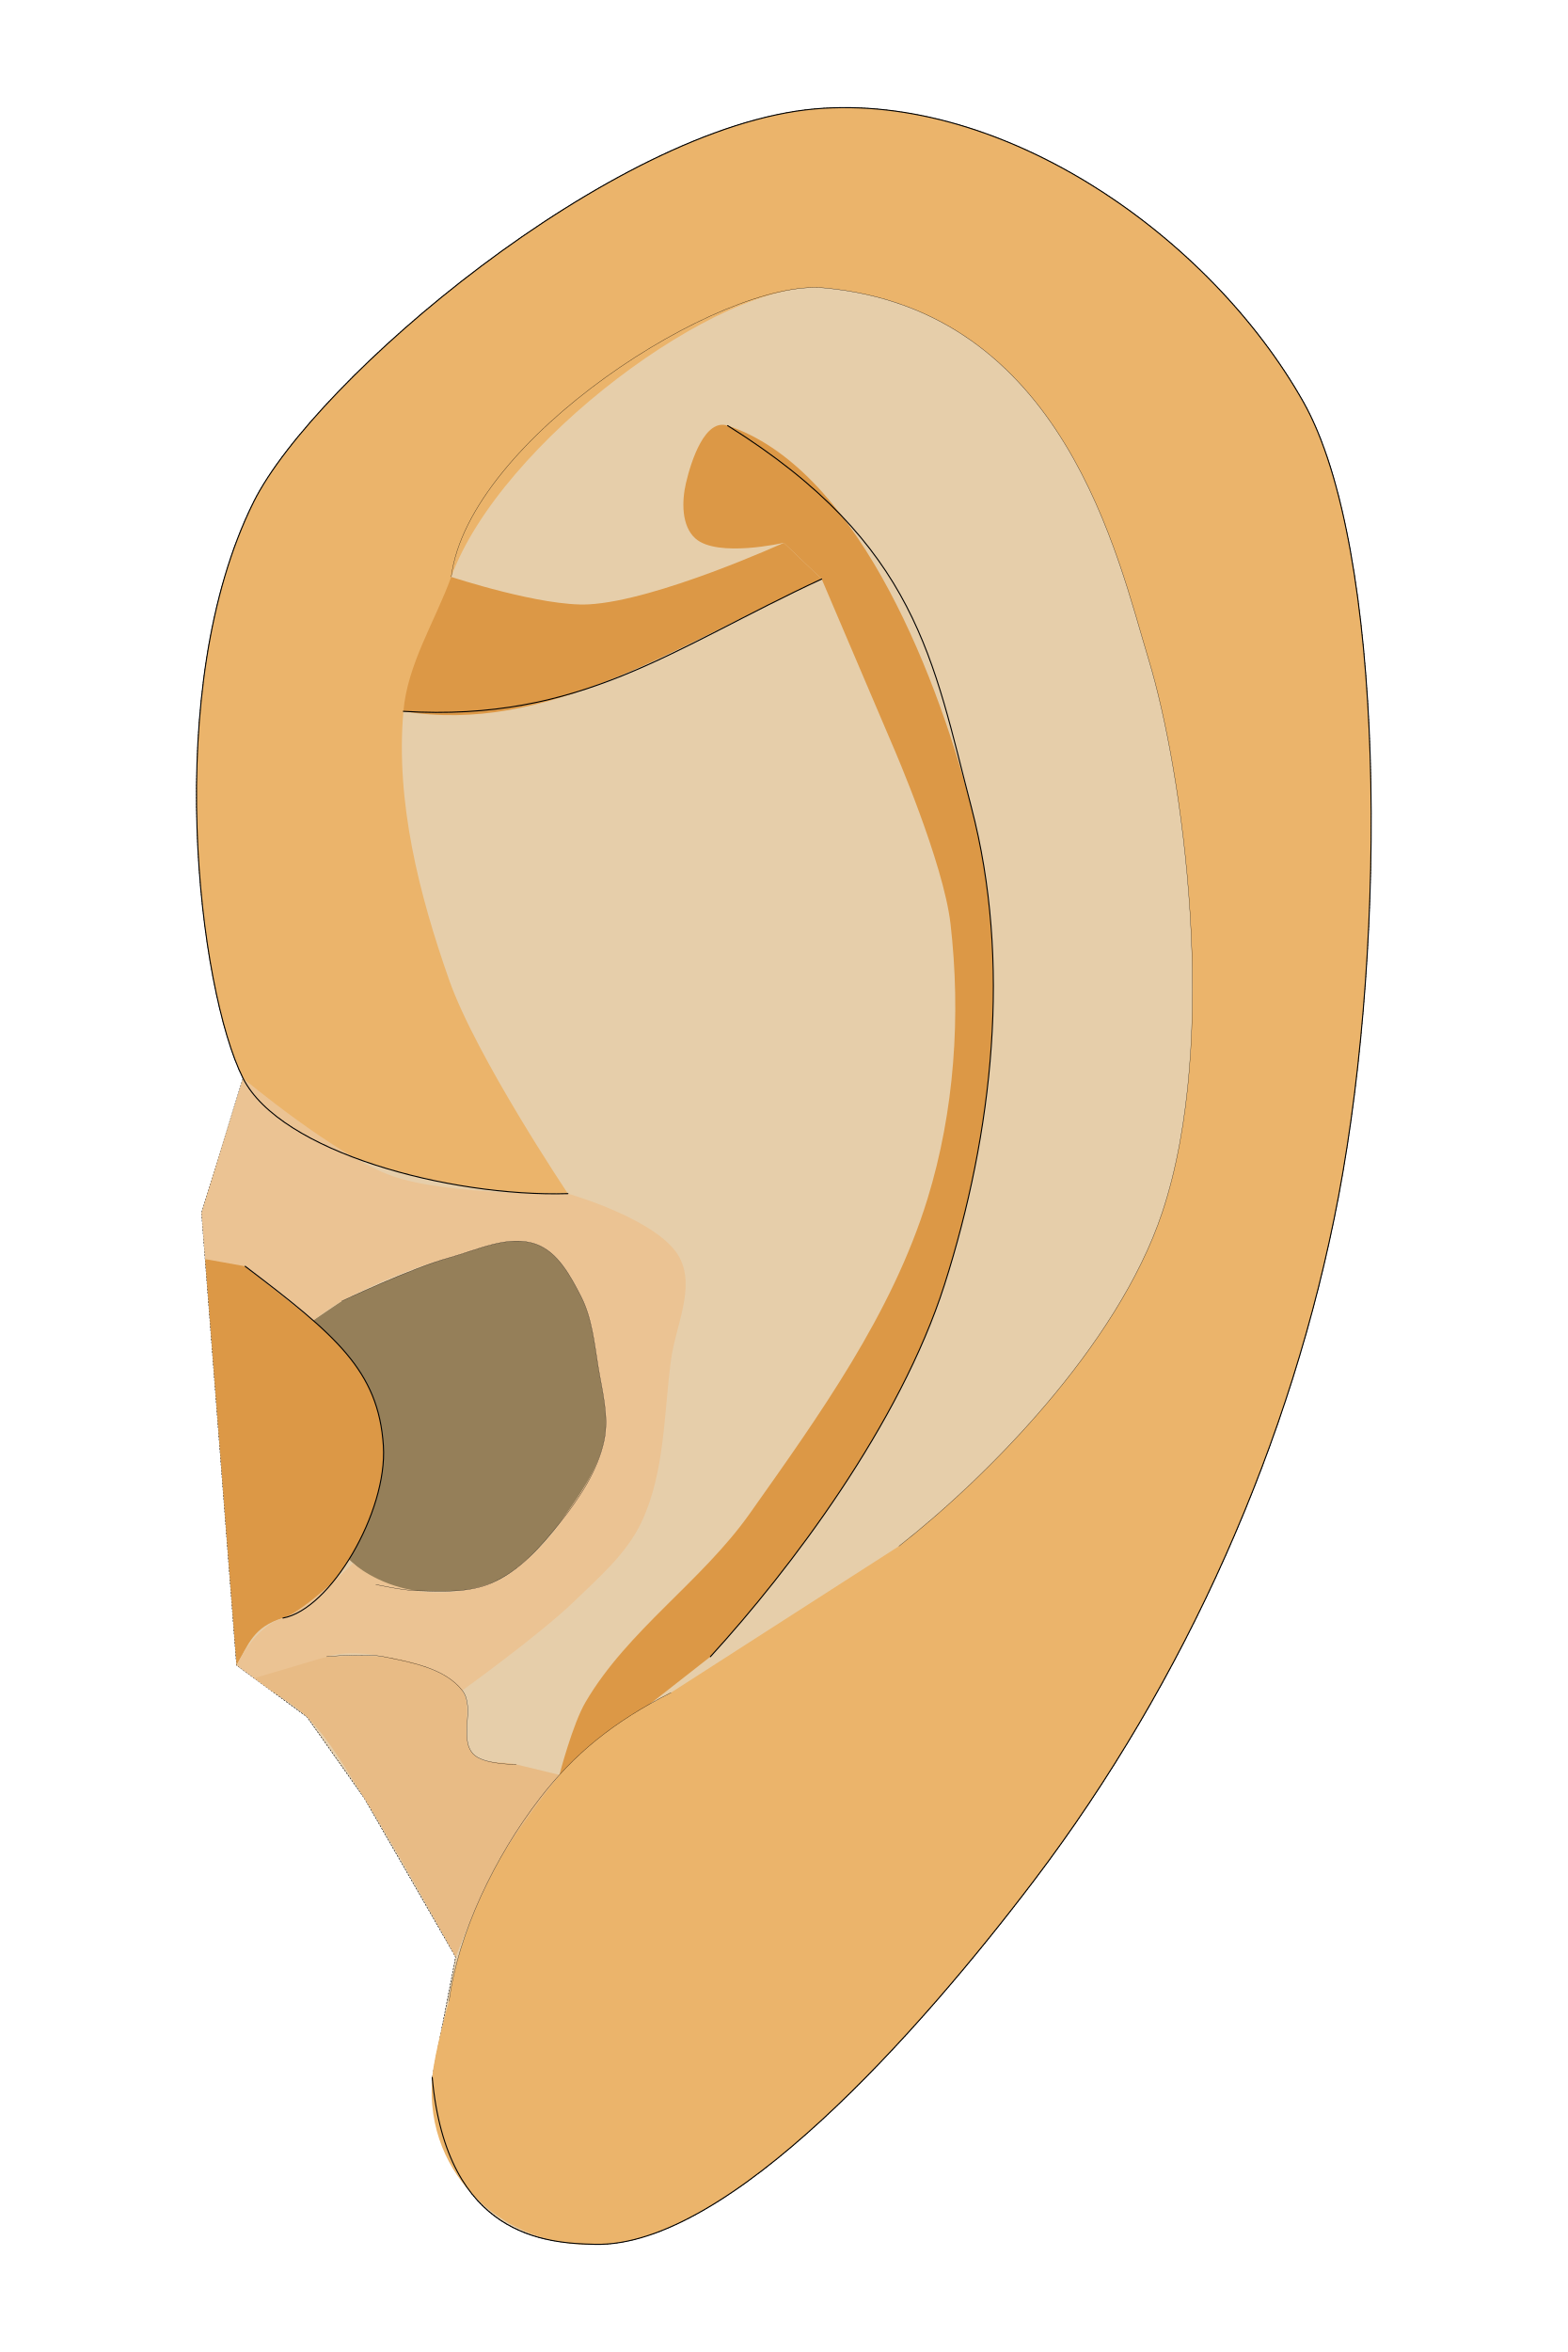
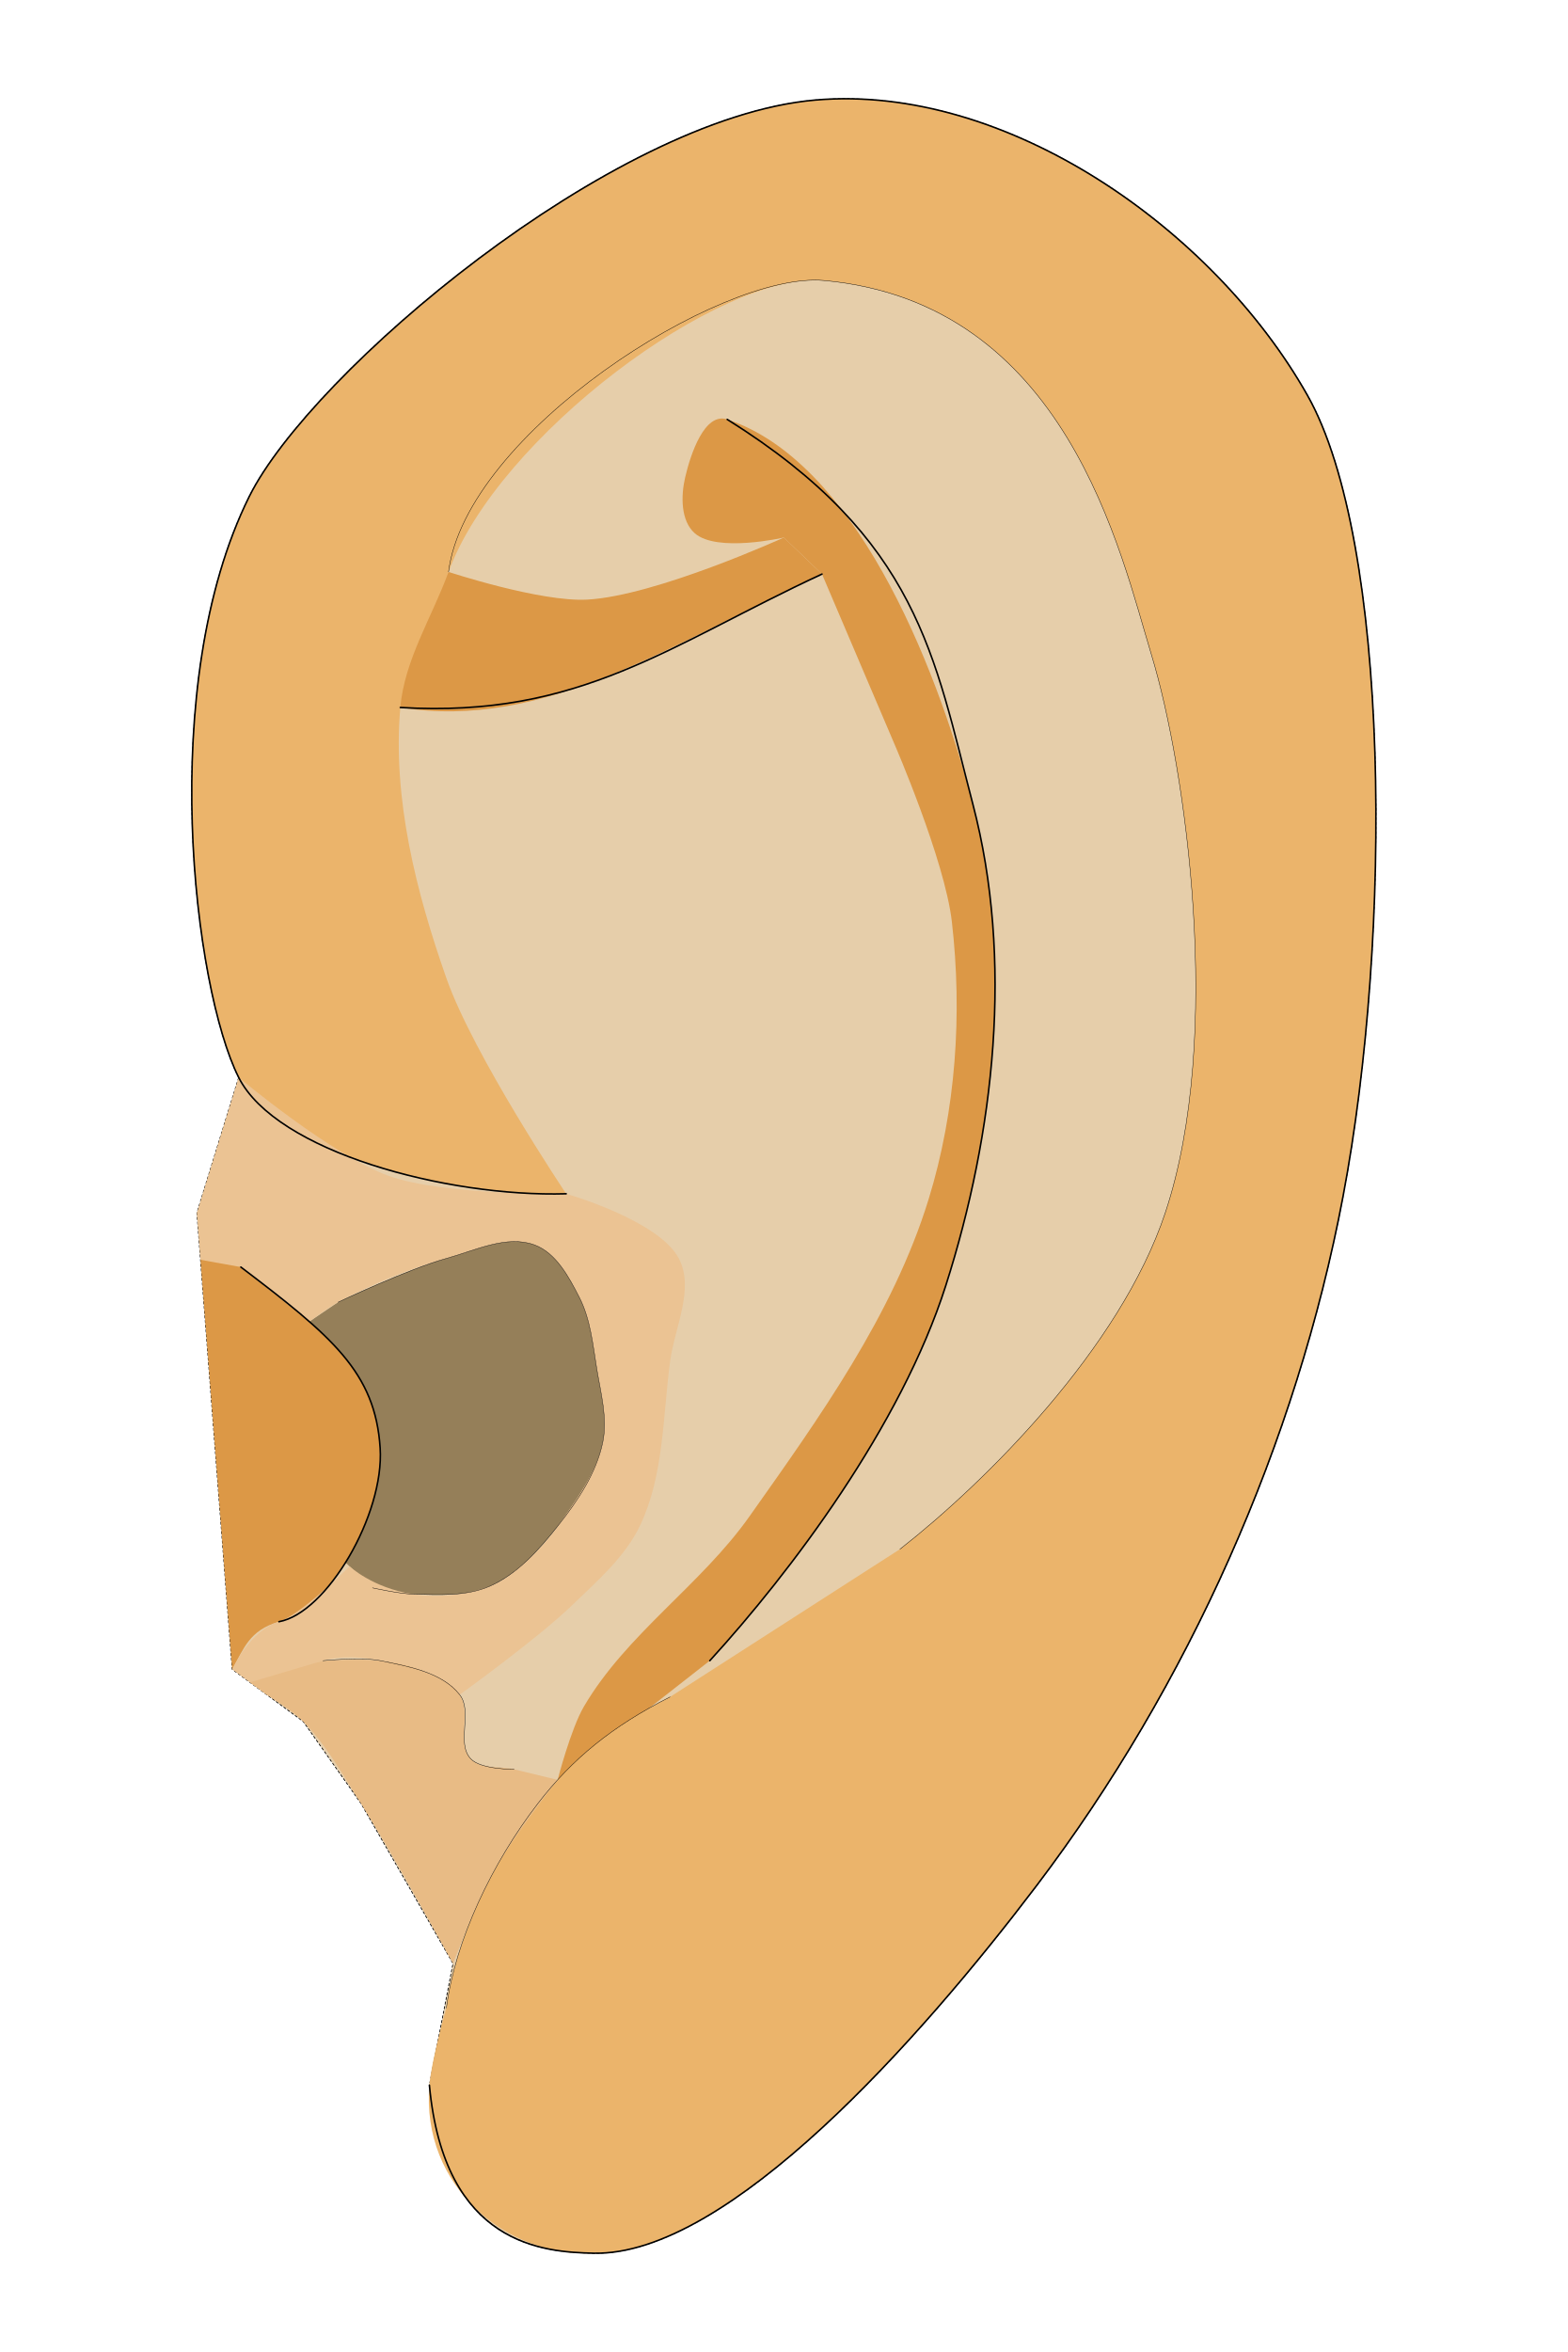
- <svg xmlns="http://www.w3.org/2000/svg" width="600mm" height="900mm" viewBox="0 0 600 900" version="1.1" id="svg5" xml:space="preserve">
+ <svg xmlns="http://www.w3.org/2000/svg" width="400mm" height="600mm" viewBox="0 0 400 600" version="1.1" id="svg5" xml:space="preserve">
  <defs id="defs2">
    <linearGradient id="linearGradient6607">
      <stop style="stop-color:#1e1e1e;stop-opacity:1;" offset="0" id="stop6605" />
    </linearGradient>
    <clipPath clipPathUnits="userSpaceOnUse" id="clipPath2315">
      <rect style="fill:#000080;fill-opacity:0;stroke-width:12.5;stroke-linecap:round;stroke-linejoin:round" id="rect2317" width="0.239" height="0.403" x="0.399" y="0.28" transform="matrix(0,1,1,0,0,0)" />
    </clipPath>
  </defs>
  <g id="layer5" style="display:inline">
-     <path style="display:inline;fill:#e6ceaa;fill-opacity:1;stroke:#000000;stroke-width:0.2;stroke-linecap:round;stroke-linejoin:round;stroke-dasharray:0.6, 0.6;stroke-dashoffset:0;stroke-opacity:1" d="M 93.021,412.597 C 76.132,379.104 61.556,263.488 97.06,192.087 120.331,145.286 234.436,48.439 311.862,41.676 c 72.393,-6.323 151.218,48.839 186.939,112.069 31.409,55.597 32.371,204.36 13.501,304.038 -17.743,93.724 -58.686,185.45 -116.317,261.494 -43.999,58.055 -117.193,140.691 -168.245,139.53 -18.751,-0.426 -56.683,-2.73 -62.313,-63.78 l 8.952,-46.176 -34.916,-60.704 -21.943,-31.13 L 90.561,637.21 77.15,464.009 93.021,412.597" id="path1030-4" />
-     <path style="display:inline;fill:#69532c;fill-opacity:0.642;stroke:none;stroke-width:0.1;stroke-linecap:round;stroke-linejoin:round;stroke-dasharray:none;stroke-dashoffset:0;stroke-opacity:1" d="m 143.839,606.306 c 0,0 10.128,2.245 15.281,2.378 9.804,0.252 20.289,0.922 29.265,-3.026 10.594,-4.66 18.791,-13.962 25.962,-23.04 7.387,-9.351 14.456,-19.842 16.89,-31.504 1.909,-9.143 -0.765,-18.709 -2.257,-27.929 -1.491,-9.213 -2.403,-18.89 -6.663,-27.196 -3.969,-7.738 -8.803,-16.8 -16.96,-19.83 -10.583,-3.931 -22.595,2.13 -33.483,5.118 -14.257,3.912 -41.119,16.612 -41.119,16.612 l -10.897,7.373 -13.631,36.614 2.077,31.088 z" id="path3843-3" />
+     <path style="display:inline;fill:#e6ceaa;fill-opacity:1;stroke:#000000;stroke-width:0.2;stroke-linecap:round;stroke-linejoin:round;stroke-dasharray:0.6, 0.6;stroke-dashoffset:0;stroke-opacity:1" d="M 60.9,274.858 C 49.55,252.343 39.754,174.626 63.614,126.63 79.254,95.171 155.938,30.07 207.972,25.524 c 48.651,-4.251 101.626,32.829 125.632,75.333 21.108,37.373 21.755,137.371 9.073,204.375 -11.924,63.001 -39.44,124.66 -78.171,175.777 -29.569,39.025 -78.76,94.573 -113.069,93.793 -12.602,-0.286 -38.094,-1.835 -41.877,-42.873 L 115.577,500.888 92.112,460.083 77.365,439.157 59.247,425.843 50.234,309.417 60.9,274.858" id="path1030-4" />
+     <path style="display:inline;fill:#69532c;fill-opacity:0.642;stroke:none;stroke-width:0.1;stroke-linecap:round;stroke-linejoin:round;stroke-dasharray:none;stroke-dashoffset:0;stroke-opacity:1" d="m 95.053,405.07 c 0,0 6.806,1.509 10.27,1.599 6.589,0.169 13.635,0.62 19.667,-2.034 7.12,-3.132 12.629,-9.385 17.448,-15.488 4.964,-6.286 9.715,-13.338 11.351,-21.177 1.283,-6.146 -0.514,-12.576 -1.516,-18.774 -1.002,-6.193 -1.615,-12.698 -4.478,-18.281 -2.667,-5.201 -5.916,-11.293 -11.398,-13.33 -7.112,-2.643 -15.185,1.432 -22.502,3.44 -9.581,2.63 -27.634,11.167 -27.634,11.167 l -7.323,4.956 -9.161,24.612 1.396,20.898 z" id="path3843-3" />
  </g>
  <g id="layer4" style="display:none">
-     <path style="fill:#7b639d;fill-opacity:1;stroke:none;stroke-width:0.2;stroke-linecap:round;stroke-linejoin:round;stroke-dasharray:none;stroke-opacity:1" d="m 146.733,553.249 -8.425,-27.451 -20.788,-22.56 54.357,-21.96 33.483,-5.118 16.96,19.83 6.663,27.196 2.256,27.929 z m 84.505,-2.135 -16.89,31.504 -25.962,23.04 -29.265,3.026 -30.563,-4.756 15.755,-31.355 2.42,-19.324 z" id="path2975" />
-     <path style="fill:#7b639d;fill-opacity:1;stroke:none;stroke-width:0.2;stroke-linecap:round;stroke-linejoin:round;stroke-dasharray:none;stroke-opacity:1" d="m 260.124,481.277 -42.77,-24.532 -45.477,-81.824 -14.463,-52.125 -3.024,-50.6 29.261,-0.253 42.545,-8.932 88.285,-41.443 19.956,46.795 13.793,32.996 15.559,52.138 1.132,51.274 -17.393,76.506 z m 87.404,2.1e-4 -33.001,61.145 -40.362,52.413 -50.06,56.474 -9.993,27.858 -32.993,-7.996 -4.187,-24.313 42.705,-33.978 25.815,-30.309 11.368,-62.216 3.305,-39.078 z" id="path508" />
-     <path style="fill:#7b639d;fill-opacity:1;stroke:none;stroke-width:0.2;stroke-linecap:round;stroke-linejoin:round;stroke-dasharray:none;stroke-opacity:1" d="m 278.498,162.869 36.058,22.012 31.545,41.239 25.661,82.764 10.075,63.729 74.52,11.143 -5.691,-79.579 -19.335,-79.648 -30.194,-64.937 z m 103.339,209.745 -7.275,66.404 -13.081,52.569 -17.439,41.132 -72.153,101.215 72.168,-42.29 58.251,-56.578 42.489,-71.056 11.561,-80.253 z m 19.3,-213.022 -39.195,-35.424 -46.64,-14.005 -54.317,16.105 -46.637,33.325 48.183,25.283 15.967,-22.007 z m -186.789,0 -26.173,26.491 -15.479,34.666 31.023,11.368 43.3,-1.717 52.98,-22.696 -33.834,-1.638 -3.635,-21.19 z" id="path2973" />
+     <path style="fill:#7b639d;fill-opacity:1;stroke:none;stroke-width:0.2;stroke-linecap:round;stroke-linejoin:round;stroke-dasharray:none;stroke-opacity:1" d="m 96.997,369.404 -5.662,-18.453 -13.971,-15.165 36.53,-14.762 22.502,-3.44 11.398,13.33 4.478,18.281 1.516,18.774 z m 56.792,-1.435 -11.351,21.177 -17.448,15.488 -19.667,2.034 -20.54,-3.197 10.588,-21.077 1.626,-12.99 z" id="path2975" />
+     <path style="fill:#7b639d;fill-opacity:1;stroke:none;stroke-width:0.2;stroke-linecap:round;stroke-linejoin:round;stroke-dasharray:none;stroke-opacity:1" d="m 173.201,321.025 -28.743,-16.49 -30.563,-55.003 -9.72,-35.038 -2.032,-34.013 19.665,-0.17 28.593,-6.004 59.332,-27.858 13.412,31.456 9.269,22.18 10.456,35.047 0.761,34.466 -11.689,51.428 z m 58.74,1.4e-4 -22.178,41.102 -27.125,35.232 -33.643,37.962 -6.716,18.726 -22.173,-5.375 -2.814,-16.343 28.7,-22.84 17.349,-20.374 7.64,-41.822 2.221,-26.269 z" id="path508" />
+     <path style="fill:#7b639d;fill-opacity:1;stroke:none;stroke-width:0.2;stroke-linecap:round;stroke-linejoin:round;stroke-dasharray:none;stroke-opacity:1" d="m 185.55,106.99 24.233,14.797 21.2,27.721 17.245,55.634 6.771,42.839 50.081,7.49 -3.825,-53.493 -12.994,-53.54 -20.292,-43.651 z m 69.449,140.991 -4.889,44.637 -8.791,35.337 -11.72,27.649 -48.491,68.037 48.501,-28.428 39.147,-38.032 28.554,-47.764 7.77,-53.946 z m 12.97,-143.194 -26.341,-23.812 -31.344,-9.414 -36.504,10.826 -31.342,22.401 32.381,16.996 10.731,-14.793 z m -125.531,0 -17.589,17.808 -10.402,23.303 20.849,7.641 29.1,-1.154 35.605,-15.256 -22.738,-1.101 -2.443,-14.244 z" id="path2973" />
  </g>
  <g id="layer6" style="display:inline">
-     <path style="display:inline;fill:#dc9846;fill-opacity:1;stroke:none;stroke-width:0.2;stroke-linecap:round;stroke-linejoin:round;stroke-dasharray:none;stroke-opacity:1" d="m 108.307,619.141 c 18.106,-3.261 40.055,-40.524 38.426,-65.892 -1.852,-28.831 -18.396,-42.494 -52.892,-68.695 -4.552,-3.131 -9.721,-2.719 -15.314,-2.77 L 90.561,637.21 c 4.446,-7.854 6.411,-14.753 17.746,-18.069 z" id="path878-1" />
-     <path id="path296-7" style="display:inline;fill:#dc9846;fill-opacity:1;stroke:none;stroke-width:0.2;stroke-linecap:round;stroke-linejoin:round;stroke-dasharray:none;stroke-opacity:1" d="m 214.111,679.167 c 0,0 5.001,-19.348 9.993,-27.858 16.132,-27.496 44.424,-46.089 62.832,-72.118 26.613,-37.631 54.45,-76.334 68.025,-120.37 10.379,-33.67 12.855,-70.324 8.828,-105.324 -2.701,-23.473 -21.809,-67.449 -21.809,-67.449 l -27.498,-64.48 -14.482,-13.864 c 0,0 -25.38,5.841 -33.834,-1.638 -5.37,-4.751 -5.261,-14.211 -3.635,-21.19 2.056,-8.824 7.354,-24.842 15.967,-22.007 47.547,15.651 78.635,90.157 93.264,146.015 15.454,59.01 8.271,124.59 -10.281,182.703 -17.048,53.401 -58.981,108.863 -89.592,142.347 z" />
-     <path id="path1016-6" style="display:inline;fill:#dc9846;fill-opacity:1;stroke:none;stroke-width:0.2;stroke-linecap:round;stroke-linejoin:round;stroke-dasharray:none;stroke-opacity:1" d="m 154.39,272.197 c 54.768,8.817 102.429,-23.928 160.091,-50.629 l -14.482,-13.864 c 0,0 -48.581,22.136 -74.63,23.555 -17.878,0.973 -52.673,-10.509 -52.673,-10.509 0,0 -32.953,49.09 -18.306,51.448 z" />
-     <path id="path1365" style="fill:#ebb46b;fill-opacity:1;stroke:none;stroke-width:0.2;stroke-linecap:round;stroke-linejoin:round;stroke-dasharray:none;stroke-dashoffset:0;stroke-opacity:1" d="m 217.354,456.746 c 0,0 -35.132,-52.388 -45.477,-81.824 -11.517,-32.771 -20.492,-68.121 -17.486,-102.724 1.575,-18.133 12.089,-34.34 18.306,-51.448 18.648,-51.309 103.267,-114.192 142.605,-110.586 92.109,8.443 112.493,103.335 124.302,142.161 12.986,42.698 27.524,144.722 5.193,211.685 -17.142,51.404 -68.113,102.097 -100.739,127.634 l -87.238,56.035 c -22.021,11.171 -37.097,23.444 -50.218,40.469 -17.308,22.459 -31.42,51.979 -34.725,77.637 0,0 -5.607,19.298 -6.45,29.244 -3.257,38.426 29.541,65.417 62.313,63.78 51.051,1.161 124.246,-81.475 168.245,-139.53 57.632,-76.044 98.575,-167.77 116.317,-261.494 18.87,-99.678 17.907,-248.441 -13.501,-304.038 C 463.08,90.515 384.255,35.353 311.862,41.676 234.436,48.439 120.331,145.286 97.06,192.087 61.556,263.488 76.132,379.104 93.021,412.597 c 14.206,28.174 78.856,45.491 124.333,44.149" />
-     <path style="fill:#ebc393;fill-opacity:1;stroke:none;stroke-width:0.1;stroke-linecap:round;stroke-linejoin:round" d="m 93.021,412.597 -15.871,51.413 1.376,17.775 15.314,2.77 26.02,20.708 c 0,0 7.026,-5.311 10.897,-7.373 13.047,-6.949 26.862,-12.7 41.119,-16.612 10.888,-2.988 22.9,-9.049 33.483,-5.118 8.156,3.03 12.991,12.092 16.96,19.83 4.26,8.306 5.172,17.982 6.663,27.196 1.492,9.22 4.165,18.786 2.256,27.929 -2.434,11.662 -10.063,21.737 -16.89,31.504 -3.44,4.921 -7.479,9.478 -11.984,13.447 -4.24,3.735 -8.673,7.643 -13.978,9.593 -9.204,3.383 -19.575,4.534 -29.265,3.026 -15.281,-2.378 -23.977,-10.537 -23.977,-10.537 0,0 -18.742,18.588 -26.837,20.994 -11.024,3.277 -17.746,18.069 -17.746,18.069 l 13.479,9.903 c 0,0 13.039,-10.894 20.975,-13.18 6.983,-2.012 14.684,-1.463 21.803,0 10.701,2.199 30.113,12.925 30.113,12.925 0,0 29.63,-21.333 42.705,-33.978 9.54,-9.226 20.126,-18.322 25.815,-30.309 9.041,-19.048 8.581,-41.319 11.367,-62.216 1.728,-12.958 9.378,-27.499 3.305,-39.078 -7.63,-14.548 -42.77,-24.532 -42.77,-24.532 0,0 -46.014,0.765 -67.253,-6.748 -21.449,-7.587 -57.08,-37.401 -57.08,-37.401 z" id="path1510" />
-     <path style="fill:#e8bb85;fill-opacity:1;stroke:none;stroke-width:0.1;stroke-linecap:round;stroke-linejoin:round" d="m 104.041,647.113 c 0,0 9.576,5.923 13.479,9.903 8.89,9.066 15.114,20.428 21.943,31.13 12.557,19.679 34.916,60.704 34.916,60.704 0,0 9.647,-24.643 16.16,-36.111 6.752,-11.889 23.572,-33.572 23.572,-33.572 0,0 -10.998,-2.665 -16.496,-3.998 -5.499,-1.333 -12.633,0.133 -16.496,-3.998 -5.62,-6.008 0.418,-17.497 -4.187,-24.313 -3.424,-5.069 -9.951,-7.334 -15.616,-9.648 -4.586,-1.873 -9.573,-2.727 -14.497,-3.277 -7.223,-0.806 -21.803,0 -21.803,0 l -27.715,8.228 z" id="path1730" />
+     <path style="display:inline;fill:#dc9846;fill-opacity:1;stroke:none;stroke-width:0.2;stroke-linecap:round;stroke-linejoin:round;stroke-dasharray:none;stroke-opacity:1" d="m 71.173,413.697 c 12.168,-2.192 26.919,-27.24 25.824,-44.293 -1.244,-19.38 -12.363,-28.564 -35.546,-46.177 -3.059,-2.105 -6.533,-1.828 -10.292,-1.862 l 8.088,104.478 c 2.988,-5.28 4.309,-9.917 11.926,-12.146 z" id="path878-1" />
+     <path id="path296-7" style="display:inline;fill:#dc9846;fill-opacity:1;stroke:none;stroke-width:0.2;stroke-linecap:round;stroke-linejoin:round;stroke-dasharray:none;stroke-opacity:1" d="m 142.279,454.047 c 0,0 3.361,-13.006 6.716,-18.726 10.841,-18.483 29.855,-30.981 42.226,-48.478 17.885,-25.296 36.593,-51.312 45.716,-80.913 6.975,-22.633 8.639,-47.272 5.933,-70.799 -1.815,-15.778 -14.657,-45.339 -14.657,-45.339 l -18.48,-43.344 -9.733,-9.32 c 0,0 -17.057,3.926 -22.738,-1.101 -3.609,-3.194 -3.536,-9.552 -2.443,-14.244 1.382,-5.932 4.942,-16.699 10.731,-14.793 31.954,10.521 52.847,60.604 62.678,98.152 10.386,39.667 5.558,83.75 -6.909,122.813 -11.457,35.896 -39.638,73.178 -60.21,95.686 z" />
+     <path id="path1016-6" style="display:inline;fill:#dc9846;fill-opacity:1;stroke:none;stroke-width:0.2;stroke-linecap:round;stroke-linejoin:round;stroke-dasharray:none;stroke-opacity:1" d="m 102.143,180.48 c 36.807,5.927 68.837,-16.084 107.589,-34.033 l -9.733,-9.32 c 0,0 -32.649,14.88 -50.155,15.833 -12.015,0.654 -35.398,-7.064 -35.398,-7.064 0,0 -22.146,32.998 -12.303,34.583 z" />
+     <path id="path1365" style="fill:#ebb46b;fill-opacity:1;stroke:none;stroke-width:0.2;stroke-linecap:round;stroke-linejoin:round;stroke-dasharray:none;stroke-dashoffset:0;stroke-opacity:1" d="m 144.458,304.534 c 0,0 -23.611,-35.216 -30.563,-55.003 -7.74,-22.029 -13.771,-45.791 -11.752,-69.052 1.058,-12.189 8.124,-23.083 12.303,-34.583 12.532,-34.49 69.4,-76.76 95.838,-74.337 61.902,5.676 75.6,69.462 83.537,95.561 8.728,28.702 18.497,97.282 3.49,142.296 -11.52,34.554 -45.775,68.63 -67.702,85.796 l -58.628,37.667 c -14.799,7.509 -24.931,15.759 -33.749,27.204 -11.632,15.097 -21.116,34.94 -23.337,52.187 0,0 -3.768,12.972 -4.335,19.658 -2.189,25.83 19.853,43.973 41.877,42.873 34.309,0.78 83.499,-54.768 113.069,-93.793 38.731,-51.117 66.247,-112.775 78.171,-175.777 12.682,-67.004 12.035,-167.003 -9.073,-204.375 C 309.598,58.353 256.623,21.273 207.972,25.524 155.938,30.07 79.254,95.171 63.614,126.63 39.754,174.626 49.55,252.343 60.9,274.858 c 9.547,18.938 52.995,30.579 83.558,29.677" />
+     <path style="fill:#ebc393;fill-opacity:1;stroke:none;stroke-width:0.1;stroke-linecap:round;stroke-linejoin:round" d="m 60.9,274.858 -10.666,34.56 0.925,11.948 10.292,1.862 17.487,13.92 c 0,0 4.722,-3.57 7.323,-4.956 8.768,-4.671 18.053,-8.537 27.634,-11.167 7.317,-2.008 15.39,-6.083 22.502,-3.44 5.482,2.037 8.73,8.128 11.398,13.33 2.863,5.583 3.476,12.088 4.478,18.281 1.003,6.198 2.799,12.628 1.516,18.774 -1.636,7.839 -6.763,14.612 -11.351,21.177 -2.312,3.308 -5.026,6.371 -8.054,9.039 -2.85,2.511 -5.829,5.138 -9.394,6.448 -6.186,2.274 -13.155,3.048 -19.667,2.034 -10.27,-1.599 -16.114,-7.083 -16.114,-7.083 0,0 -12.596,12.495 -18.036,14.112 -7.409,2.203 -11.926,12.146 -11.926,12.146 l 9.059,6.657 c 0,0 8.763,-7.323 14.096,-8.86 4.693,-1.352 9.868,-0.983 14.652,0 7.191,1.478 20.237,8.688 20.237,8.688 0,0 19.913,-14.34 28.7,-22.84 6.411,-6.202 13.525,-12.316 17.349,-20.374 6.076,-12.804 5.767,-27.775 7.639,-41.822 1.161,-8.71 6.302,-18.485 2.221,-26.268 -5.128,-9.779 -28.743,-16.49 -28.743,-16.49 0,0 -30.924,0.514 -45.197,-4.536 -14.414,-5.1 -38.361,-25.141 -38.361,-25.141 z" id="path1510" />
+     <path style="fill:#e8bb85;fill-opacity:1;stroke:none;stroke-width:0.1;stroke-linecap:round;stroke-linejoin:round" d="m 68.306,432.5 c 0,0 6.436,3.981 9.059,6.657 5.974,6.094 10.157,13.732 14.747,20.926 8.439,13.228 23.465,40.805 23.465,40.805 0,0 6.483,-16.565 10.86,-24.274 4.538,-7.992 15.842,-22.567 15.842,-22.567 0,0 -7.391,-1.792 -11.086,-2.688 -3.695,-0.896 -8.49,0.089 -11.086,-2.687 -3.777,-4.039 0.281,-11.761 -2.814,-16.343 -2.301,-3.407 -6.688,-4.93 -10.495,-6.485 -3.082,-1.259 -6.434,-1.833 -9.742,-2.203 -4.854,-0.542 -14.652,0 -14.652,0 l -18.626,5.531 z" id="path1730" />
  </g>
  <g id="layer2" style="display:inline">
-     <path style="fill:#000080;fill-opacity:0;stroke:#000000;stroke-width:0.4;stroke-linecap:round;stroke-linejoin:round;stroke-dasharray:none;stroke-opacity:1" d="m 93.841,484.554 c 34.496,26.201 51.041,39.864 52.892,68.695 1.629,25.369 -20.32,62.632 -38.426,65.892" id="path878" />
-     <path style="fill:#000080;fill-opacity:0;stroke:#000000;stroke-width:0.4;stroke-linecap:round;stroke-linejoin:round;stroke-dasharray:none;stroke-opacity:1" d="M 217.354,456.746 C 171.877,458.087 107.227,440.77 93.021,412.597 76.132,379.104 61.556,263.488 97.06,192.087 120.331,145.286 234.436,48.439 311.862,41.676 384.255,35.353 463.08,90.515 498.801,153.745 c 31.409,55.597 32.371,204.36 13.501,304.038 -17.743,93.724 -58.686,185.45 -116.317,261.494 -43.999,58.055 -117.193,140.691 -168.245,139.53 -18.751,-0.426 -56.683,-2.73 -62.313,-63.78" id="path1030" />
-     <path style="fill:#000080;fill-opacity:0;stroke:#000000;stroke-width:0.4;stroke-linecap:round;stroke-linejoin:round;stroke-dasharray:none;stroke-opacity:1" d="m 278.498,162.869 c 72.747,45.432 78.635,90.157 93.264,146.015 15.454,59.01 8.271,124.59 -10.281,182.703 -17.048,53.401 -58.981,108.863 -89.592,142.347" id="path296" />
-     <path style="fill:#000080;fill-opacity:0;stroke:#000000;stroke-width:0.4;stroke-linecap:round;stroke-linejoin:round;stroke-dasharray:none;stroke-opacity:1" d="m 154.39,272.197 c 68.376,4.124 102.429,-23.928 160.091,-50.629" id="path1016" />
-     <path style="fill:#000080;fill-opacity:0;stroke:#000000;stroke-width:0.1;stroke-linecap:round;stroke-linejoin:round;stroke-dasharray:none;stroke-opacity:1" d="m 172.697,220.749 c 6.548,-52.427 103.267,-114.192 142.605,-110.586 92.109,8.443 112.493,103.335 124.302,142.161 12.986,42.698 27.524,144.722 5.193,211.685 -17.142,51.404 -68.113,102.097 -100.739,127.634" id="path1033" />
-     <path style="fill:#000080;fill-opacity:0;stroke:#000000;stroke-width:0.1;stroke-linecap:round;stroke-linejoin:round;stroke-dasharray:none;stroke-opacity:1" d="m 171.877,765.783 c 3.305,-25.658 17.417,-55.177 34.725,-77.637 13.12,-17.025 28.196,-29.298 50.218,-40.469" id="path2772" />
-     <path style="fill:none;fill-opacity:1;stroke:#000000;stroke-width:0.1;stroke-linecap:round;stroke-linejoin:round;stroke-dasharray:none;stroke-dashoffset:0;stroke-opacity:1" d="m 130.758,497.89 c 0,0 26.862,-12.7 41.119,-16.612 10.888,-2.988 22.9,-9.049 33.483,-5.118 8.156,3.03 12.991,12.092 16.96,19.83 4.26,8.306 5.172,17.982 6.663,27.196 1.492,9.22 4.165,18.786 2.257,27.929 -2.434,11.662 -9.503,22.153 -16.89,31.504 -7.171,9.078 -15.369,18.38 -25.962,23.04 -8.976,3.948 -19.461,3.278 -29.265,3.026 -5.154,-0.133 -15.281,-2.378 -15.281,-2.378" id="path3843" />
-     <path style="fill:none;fill-opacity:1;stroke:#000000;stroke-width:0.1;stroke-linecap:round;stroke-linejoin:round;stroke-opacity:1" d="m 197.615,675.169 c 0,0 -12.633,0.133 -16.496,-3.998 -5.62,-6.008 0.91,-17.856 -4.187,-24.313 -6.765,-8.571 -19.413,-10.726 -30.113,-12.925 -7.119,-1.463 -21.803,0 -21.803,0" id="path1239" />
+     <path style="fill:#000080;fill-opacity:0;stroke:#000000;stroke-width:0.4;stroke-linecap:round;stroke-linejoin:round;stroke-dasharray:none;stroke-opacity:1" d="m 61.451,323.228 c 23.183,17.612 34.302,26.797 35.546,46.177 1.095,17.053 -13.656,42.101 -25.824,44.293" id="path878" />
+     <path style="fill:#000080;fill-opacity:0;stroke:#000000;stroke-width:0.4;stroke-linecap:round;stroke-linejoin:round;stroke-dasharray:none;stroke-opacity:1" d="M 144.458,304.534 C 113.895,305.436 70.447,293.796 60.9,274.858 49.55,252.343 39.754,174.626 63.614,126.63 79.254,95.171 155.938,30.07 207.972,25.524 c 48.651,-4.251 101.626,32.829 125.632,75.333 21.108,37.373 21.755,137.371 9.073,204.375 -11.924,63.001 -39.44,124.66 -78.171,175.777 -29.569,39.025 -78.76,94.573 -113.069,93.793 -12.602,-0.286 -38.094,-1.835 -41.877,-42.873" id="path1030" />
+     <path style="fill:#000080;fill-opacity:0;stroke:#000000;stroke-width:0.4;stroke-linecap:round;stroke-linejoin:round;stroke-dasharray:none;stroke-opacity:1" d="m 185.55,106.99 c 48.89,30.539 52.847,60.604 62.678,98.152 10.386,39.667 5.558,83.75 -6.909,122.813 -11.457,35.896 -39.638,73.178 -60.21,95.686" id="path296" />
+     <path style="fill:#000080;fill-opacity:0;stroke:#000000;stroke-width:0.4;stroke-linecap:round;stroke-linejoin:round;stroke-dasharray:none;stroke-opacity:1" d="m 102.143,180.48 c 45.952,2.772 68.837,-16.084 107.589,-34.033" id="path1016" />
+     <path style="fill:#000080;fill-opacity:0;stroke:#000000;stroke-width:0.1;stroke-linecap:round;stroke-linejoin:round;stroke-dasharray:none;stroke-opacity:1" d="m 114.446,145.897 c 4.4,-35.242 69.4,-76.76 95.838,-74.337 61.902,5.676 75.6,69.462 83.537,95.561 8.728,28.702 18.497,97.282 3.49,142.296 -11.52,34.554 -45.775,68.63 -67.702,85.796" id="path1033" />
+     <path style="fill:#000080;fill-opacity:0;stroke:#000000;stroke-width:0.1;stroke-linecap:round;stroke-linejoin:round;stroke-dasharray:none;stroke-opacity:1" d="m 113.895,512.27 c 2.221,-17.247 11.705,-37.09 23.337,-52.187 8.817,-11.444 18.949,-19.694 33.749,-27.204" id="path2772" />
+     <path style="fill:none;fill-opacity:1;stroke:#000000;stroke-width:0.1;stroke-linecap:round;stroke-linejoin:round;stroke-dasharray:none;stroke-dashoffset:0;stroke-opacity:1" d="m 86.261,332.192 c 0,0 18.053,-8.537 27.634,-11.167 7.317,-2.008 15.39,-6.083 22.502,-3.44 5.482,2.037 8.73,8.128 11.398,13.33 2.863,5.583 3.476,12.088 4.478,18.281 1.003,6.198 2.799,12.628 1.516,18.774 -1.636,7.839 -6.387,14.891 -11.351,21.177 -4.819,6.102 -10.329,12.355 -17.448,15.488 -6.032,2.654 -13.079,2.204 -19.667,2.034 -3.463,-0.089 -10.27,-1.599 -10.27,-1.599" id="path3843" />
+     <path style="fill:none;fill-opacity:1;stroke:#000000;stroke-width:0.1;stroke-linecap:round;stroke-linejoin:round;stroke-opacity:1" d="m 131.192,451.359 c 0,0 -8.49,0.089 -11.086,-2.687 -3.777,-4.039 0.611,-12.003 -2.814,-16.343 -4.546,-5.762 -13.046,-7.21 -20.237,-8.688 -4.784,-0.983 -14.652,0 -14.652,0" id="path1239" />
  </g>
</svg>
